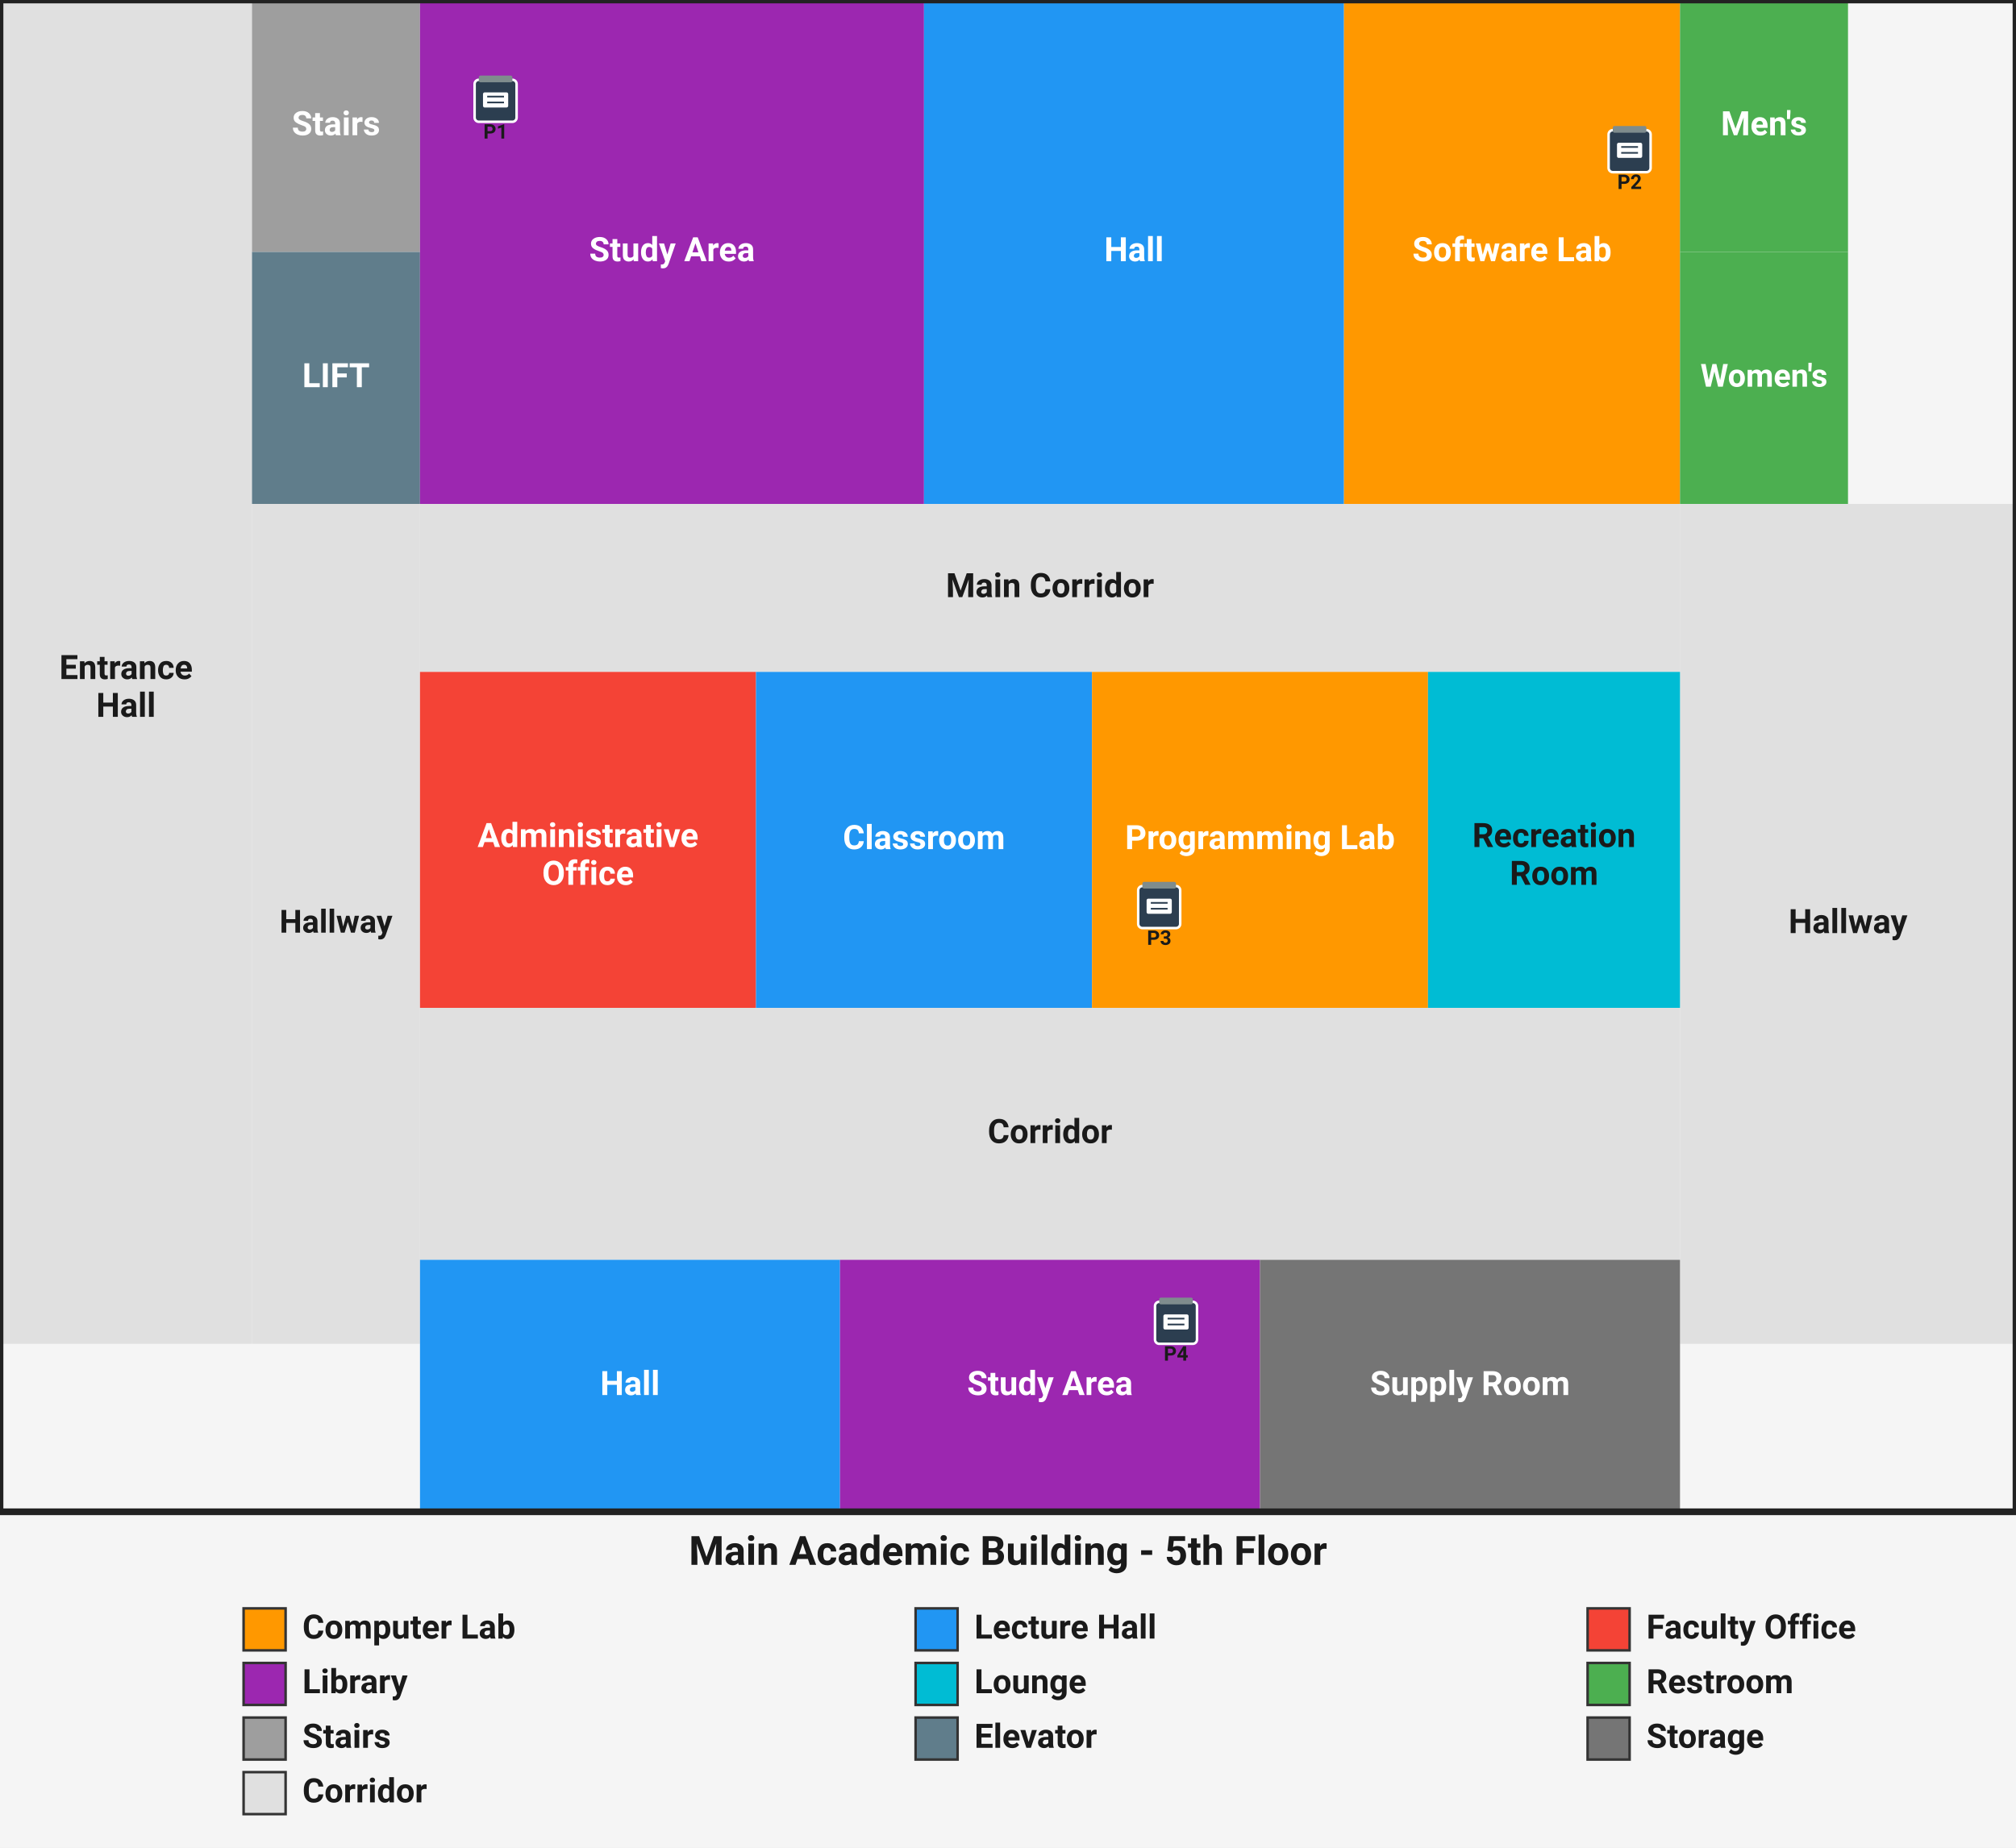
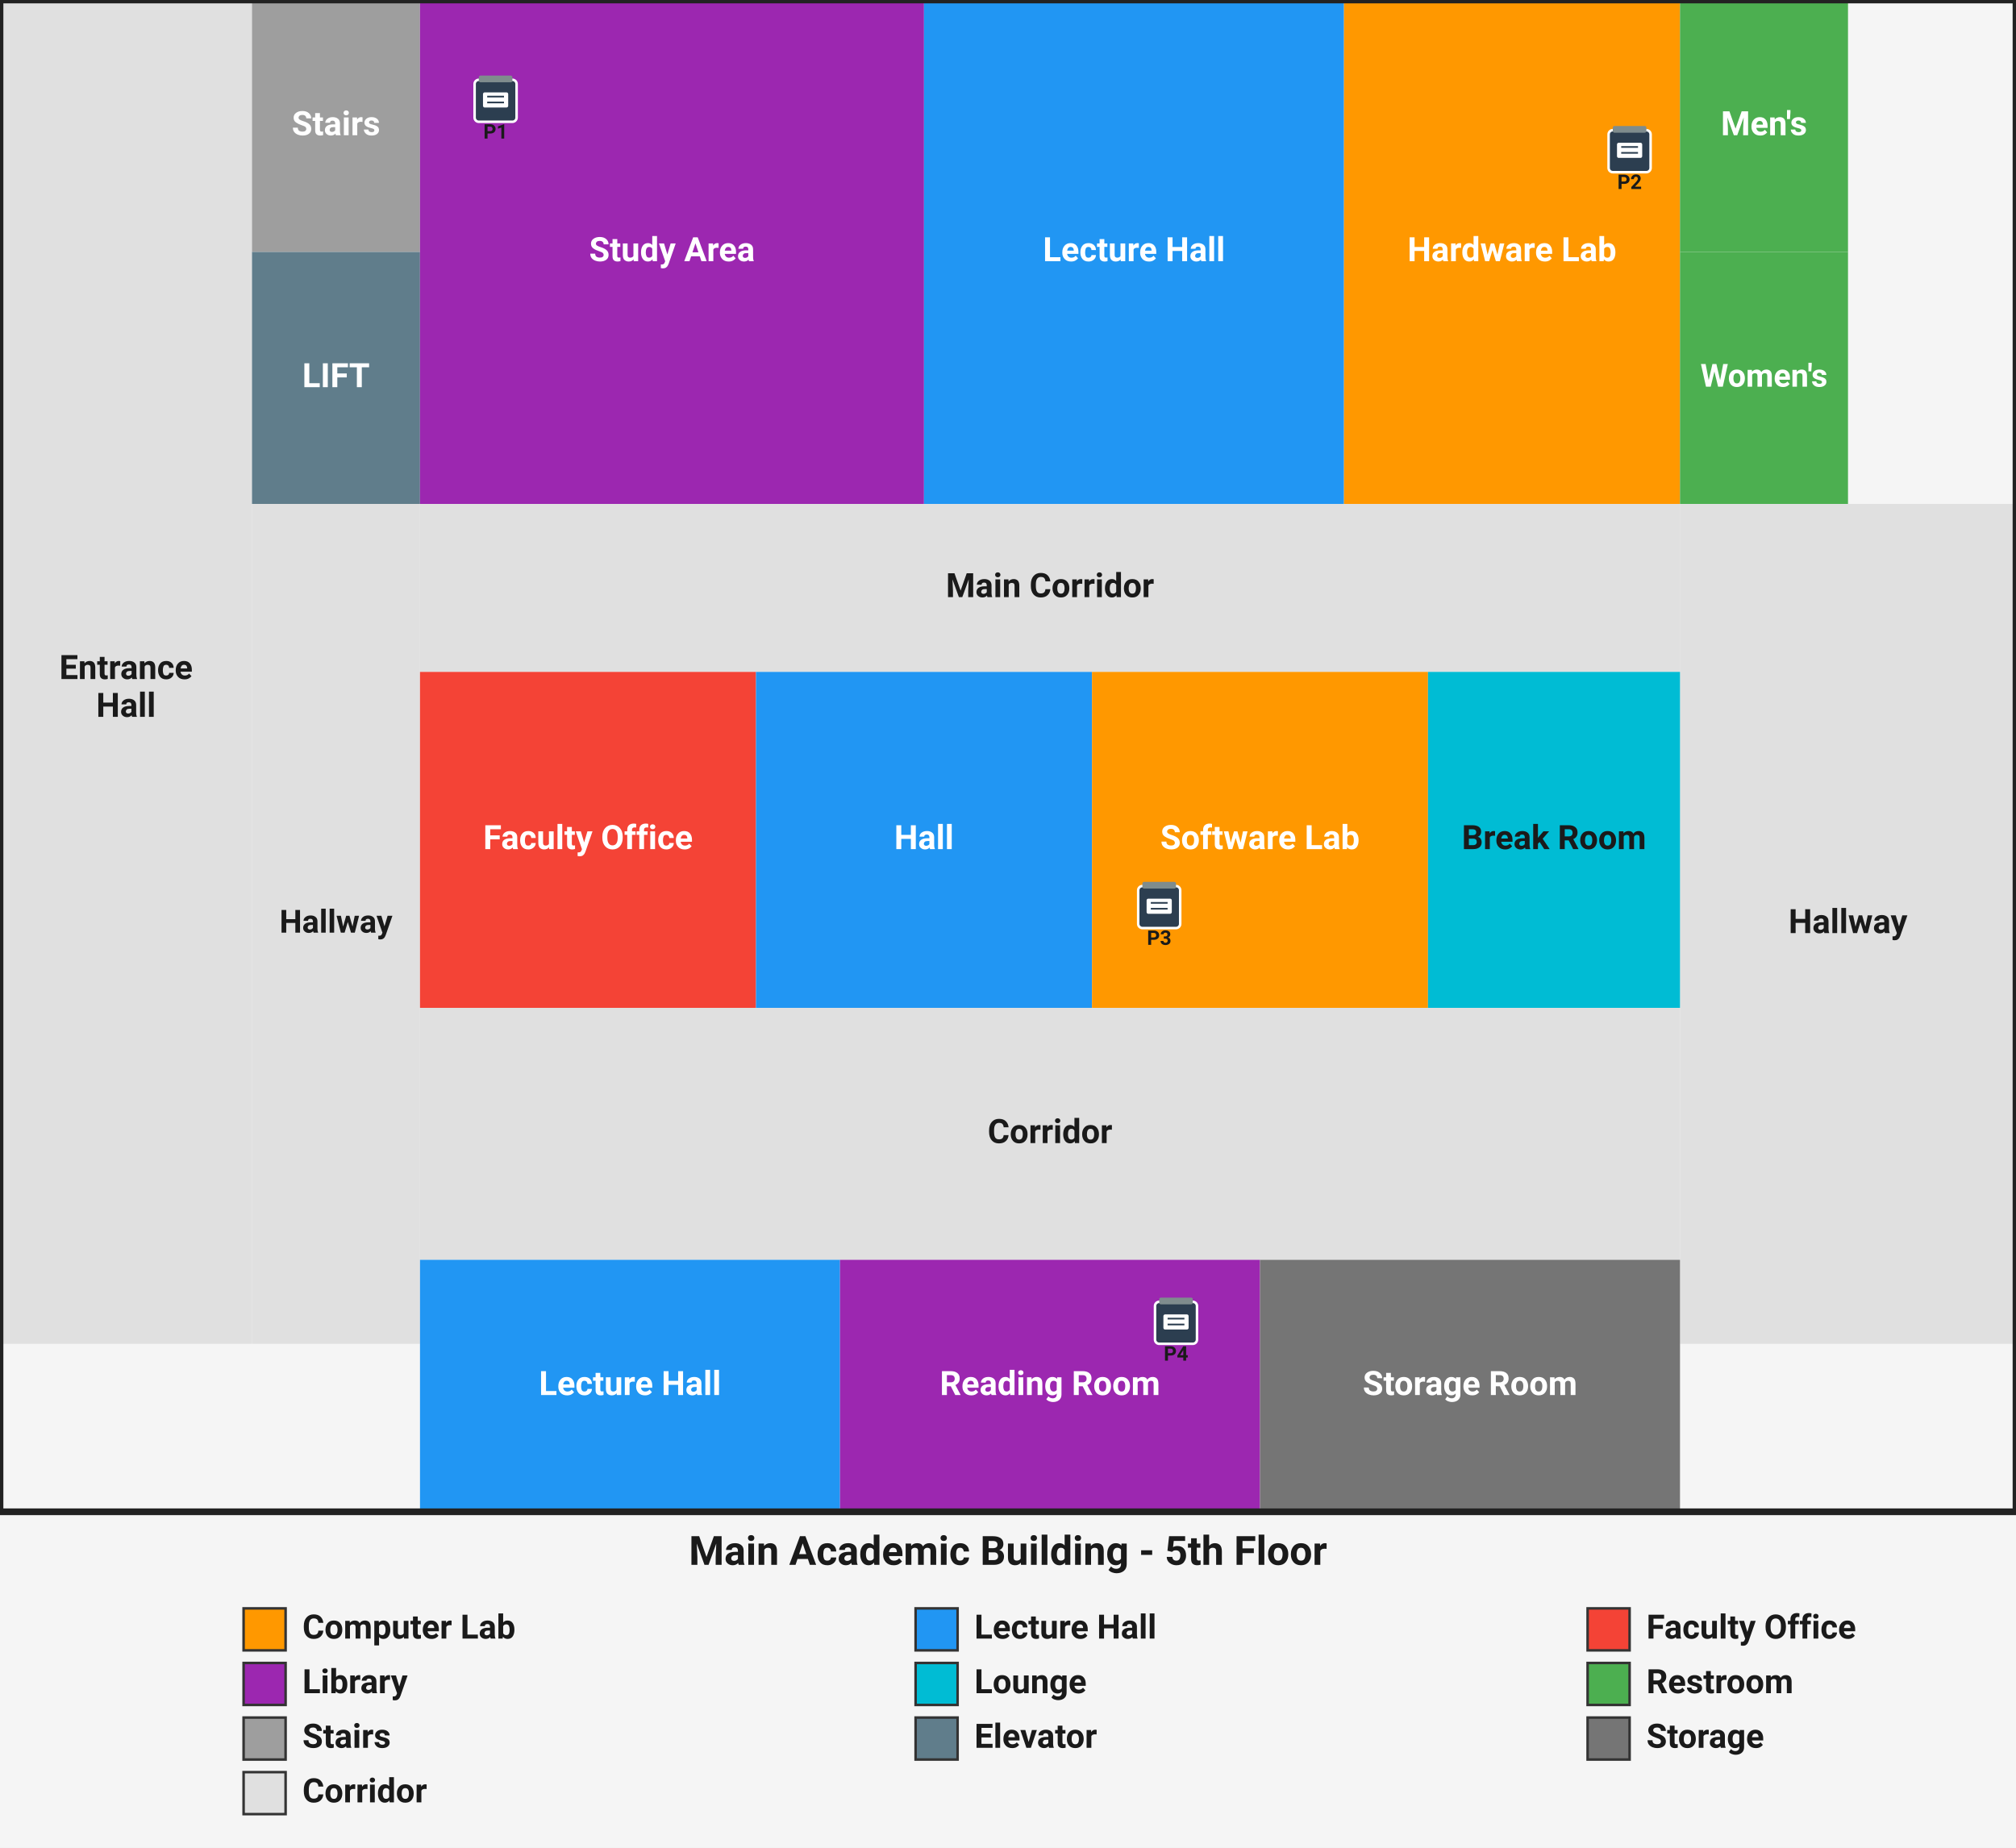
<svg xmlns="http://www.w3.org/2000/svg" viewBox="0 0 2400 2200" width="2400" height="2200" style="display:block; max-width:100%; height:auto;">
  <defs>
    <style>
      text { 
        -webkit-font-smoothing: antialiased;
        -moz-osx-font-smoothing: grayscale;
      }
    </style>
  </defs>
  <rect x="0" y="0" width="2400" height="2200" fill="#f5f5f5" />
  <rect x="0" y="0" width="300" height="1600" fill="#E0E0E0" stroke="none" />
  <g>
    <text x="150.0" y="797.5" font-family="Roboto,Segoe UI,Arial,sans-serif" font-size="40" font-weight="600" fill="#1a1a1a" text-anchor="middle" dominant-baseline="middle">
                  Entrance
                </text>
    <text x="150.0" y="842.5" font-family="Roboto,Segoe UI,Arial,sans-serif" font-size="40" font-weight="600" fill="#1a1a1a" text-anchor="middle" dominant-baseline="middle">
                  Hall
                </text>
  </g>
  <rect x="300" y="0" width="200" height="300" fill="#9E9E9E" stroke="none" />
  <text x="400.0" y="150.0" font-family="Roboto,Segoe UI,Arial,sans-serif" font-size="40" font-weight="600" fill="white" text-anchor="middle" dominant-baseline="middle">
              Stairs
            </text>
  <rect x="300" y="300" width="200" height="300" fill="#607D8B" stroke="none" />
  <text x="400.0" y="450.0" font-family="Roboto,Segoe UI,Arial,sans-serif" font-size="40" font-weight="600" fill="white" text-anchor="middle" dominant-baseline="middle">
              LIFT
            </text>
  <rect x="300" y="600" width="200" height="1000" fill="#E0E0E0" stroke="none" />
  <text x="400.0" y="1100.0" font-family="Roboto,Segoe UI,Arial,sans-serif" font-size="38" font-weight="600" fill="#1a1a1a" text-anchor="middle" dominant-baseline="middle">
              Hallway
            </text>
  <rect x="500" y="0" width="600" height="600" fill="#9C27B0" stroke="none" />
  <text x="800.0" y="300.0" font-family="Roboto,Segoe UI,Arial,sans-serif" font-size="40" font-weight="600" fill="white" text-anchor="middle" dominant-baseline="middle">
              Study Area
            </text>
  <rect x="1100" y="0" width="500" height="600" fill="#2196F3" stroke="none" />
  <text x="1350.0" y="300.0" font-family="Roboto,Segoe UI,Arial,sans-serif" font-size="40" font-weight="600" fill="white" text-anchor="middle" dominant-baseline="middle">
-               Hall
+               Lecture Hall
            </text>
  <rect x="1600" y="0" width="400" height="600" fill="#FF9800" stroke="none" />
  <text x="1800.0" y="300.0" font-family="Roboto,Segoe UI,Arial,sans-serif" font-size="40" font-weight="600" fill="white" text-anchor="middle" dominant-baseline="middle">
-               Software Lab
+               Hardware Lab
            </text>
  <rect x="500" y="600" width="1500" height="200" fill="#E0E0E0" stroke="none" />
  <text x="1250.0" y="700.0" font-family="Roboto,Segoe UI,Arial,sans-serif" font-size="40" font-weight="600" fill="#1a1a1a" text-anchor="middle" dominant-baseline="middle">
              Main Corridor
            </text>
  <rect x="2000" y="0" width="200" height="300" fill="#4CAF50" stroke="none" />
  <text x="2100.0" y="150.0" font-family="Roboto,Segoe UI,Arial,sans-serif" font-size="40" font-weight="600" fill="white" text-anchor="middle" dominant-baseline="middle">
              Men's
            </text>
  <rect x="2000" y="300" width="200" height="300" fill="#4CAF50" stroke="none" />
  <text x="2100.0" y="450.0" font-family="Roboto,Segoe UI,Arial,sans-serif" font-size="38" font-weight="600" fill="white" text-anchor="middle" dominant-baseline="middle">
              Women's
            </text>
  <rect x="2000" y="600" width="400" height="1000" fill="#E0E0E0" stroke="none" />
  <text x="2200.0" y="1100.0" font-family="Roboto,Segoe UI,Arial,sans-serif" font-size="40" font-weight="600" fill="#1a1a1a" text-anchor="middle" dominant-baseline="middle">
              Hallway
            </text>
  <rect x="500" y="800" width="400" height="400" fill="#F44336" stroke="none" />
-   <g>
-     <text x="700.0" y="997.5" font-family="Roboto,Segoe UI,Arial,sans-serif" font-size="40" font-weight="600" fill="white" text-anchor="middle" dominant-baseline="middle">
-                   Administrative
-                 </text>
-     <text x="700.0" y="1042.5" font-family="Roboto,Segoe UI,Arial,sans-serif" font-size="40" font-weight="600" fill="white" text-anchor="middle" dominant-baseline="middle">
-                   Office
-                 </text>
-   </g>
+   <text x="700.0" y="1000.0" font-family="Roboto,Segoe UI,Arial,sans-serif" font-size="40" font-weight="600" fill="white" text-anchor="middle" dominant-baseline="middle">
+               Faculty Office
+             </text>
  <rect x="900" y="800" width="400" height="400" fill="#2196F3" stroke="none" />
  <text x="1100.0" y="1000.0" font-family="Roboto,Segoe UI,Arial,sans-serif" font-size="40" font-weight="600" fill="white" text-anchor="middle" dominant-baseline="middle">
-               Classroom
+               Hall
            </text>
  <rect x="1300" y="800" width="400" height="400" fill="#FF9800" stroke="none" />
  <text x="1500.0" y="1000.0" font-family="Roboto,Segoe UI,Arial,sans-serif" font-size="40" font-weight="600" fill="white" text-anchor="middle" dominant-baseline="middle">
-               Programming Lab
+               Software Lab
            </text>
  <rect x="1700" y="800" width="300" height="400" fill="#00BCD4" stroke="none" />
-   <g>
-     <text x="1850.0" y="997.5" font-family="Roboto,Segoe UI,Arial,sans-serif" font-size="40" font-weight="600" fill="#1a1a1a" text-anchor="middle" dominant-baseline="middle">
-                   Recreation
-                 </text>
-     <text x="1850.0" y="1042.5" font-family="Roboto,Segoe UI,Arial,sans-serif" font-size="40" font-weight="600" fill="#1a1a1a" text-anchor="middle" dominant-baseline="middle">
-                   Room
-                 </text>
-   </g>
+   <text x="1850.0" y="1000.0" font-family="Roboto,Segoe UI,Arial,sans-serif" font-size="40" font-weight="600" fill="#1a1a1a" text-anchor="middle" dominant-baseline="middle">
+               Break Room
+             </text>
  <rect x="500" y="1200" width="1500" height="300" fill="#E0E0E0" stroke="none" />
  <text x="1250.0" y="1350.0" font-family="Roboto,Segoe UI,Arial,sans-serif" font-size="40" font-weight="600" fill="#1a1a1a" text-anchor="middle" dominant-baseline="middle">
              Corridor
            </text>
  <rect x="500" y="1500" width="500" height="300" fill="#2196F3" stroke="none" />
  <text x="750.0" y="1650.0" font-family="Roboto,Segoe UI,Arial,sans-serif" font-size="40" font-weight="600" fill="white" text-anchor="middle" dominant-baseline="middle">
-               Hall
+               Lecture Hall
            </text>
  <rect x="1000" y="1500" width="500" height="300" fill="#9C27B0" stroke="none" />
  <text x="1250.0" y="1650.0" font-family="Roboto,Segoe UI,Arial,sans-serif" font-size="40" font-weight="600" fill="white" text-anchor="middle" dominant-baseline="middle">
-               Study Area
+               Reading Room
            </text>
  <rect x="1500" y="1500" width="500" height="300" fill="#757575" stroke="none" />
  <text x="1750.0" y="1650.0" font-family="Roboto,Segoe UI,Arial,sans-serif" font-size="40" font-weight="600" fill="white" text-anchor="middle" dominant-baseline="middle">
-               Supply Room
+               Storage Room
            </text>
  <rect x="565.0" y="95.0" width="50" height="50" fill="#2C3E50" stroke="#FFF" stroke-width="3" rx="5" />
  <rect x="570.0" y="90.0" width="40" height="8" fill="#7F8C8D" rx="2" />
  <rect x="575.0" y="110.0" width="30" height="18" fill="white" rx="2" />
  <line x1="580.0" y1="115.0" x2="600.0" y2="115.0" stroke="#2C3E50" stroke-width="2" />
  <line x1="580.0" y1="122.0" x2="600.0" y2="122.0" stroke="#2C3E50" stroke-width="2" />
  <text x="590.0" y="165.0" font-family="Roboto,Segoe UI,Arial,sans-serif" font-size="24" font-weight="700" fill="#1a1a1a" text-anchor="middle">
      P1
    </text>
  <rect x="1915.0" y="155.0" width="50" height="50" fill="#2C3E50" stroke="#FFF" stroke-width="3" rx="5" />
  <rect x="1920.0" y="150.0" width="40" height="8" fill="#7F8C8D" rx="2" />
  <rect x="1925.0" y="170.0" width="30" height="18" fill="white" rx="2" />
  <line x1="1930.0" y1="175.0" x2="1950.0" y2="175.0" stroke="#2C3E50" stroke-width="2" />
  <line x1="1930.0" y1="182.0" x2="1950.0" y2="182.0" stroke="#2C3E50" stroke-width="2" />
  <text x="1940.0" y="225.0" font-family="Roboto,Segoe UI,Arial,sans-serif" font-size="24" font-weight="700" fill="#1a1a1a" text-anchor="middle">
      P2
    </text>
  <rect x="1355.0" y="1055.0" width="50" height="50" fill="#2C3E50" stroke="#FFF" stroke-width="3" rx="5" />
  <rect x="1360.0" y="1050.0" width="40" height="8" fill="#7F8C8D" rx="2" />
  <rect x="1365.0" y="1070.0" width="30" height="18" fill="white" rx="2" />
  <line x1="1370.0" y1="1075.0" x2="1390.0" y2="1075.0" stroke="#2C3E50" stroke-width="2" />
  <line x1="1370.0" y1="1082.0" x2="1390.0" y2="1082.0" stroke="#2C3E50" stroke-width="2" />
  <text x="1380.0" y="1125.0" font-family="Roboto,Segoe UI,Arial,sans-serif" font-size="24" font-weight="700" fill="#1a1a1a" text-anchor="middle">
      P3
    </text>
  <rect x="1375.0" y="1550.0" width="50" height="50" fill="#2C3E50" stroke="#FFF" stroke-width="3" rx="5" />
  <rect x="1380.0" y="1545.0" width="40" height="8" fill="#7F8C8D" rx="2" />
  <rect x="1385.0" y="1565.0" width="30" height="18" fill="white" rx="2" />
  <line x1="1390.0" y1="1570.0" x2="1410.0" y2="1570.0" stroke="#2C3E50" stroke-width="2" />
  <line x1="1390.0" y1="1577.0" x2="1410.0" y2="1577.0" stroke="#2C3E50" stroke-width="2" />
  <text x="1400.0" y="1620.0" font-family="Roboto,Segoe UI,Arial,sans-serif" font-size="24" font-weight="700" fill="#1a1a1a" text-anchor="middle">
      P4
    </text>
  <rect x="0" y="0" width="2400" height="1800" fill="none" stroke="#222" stroke-width="8" />
  <text x="1200.0" y="1850" font-family="Roboto,Segoe UI,Arial,sans-serif" font-size="48" font-weight="700" fill="#1a1a1a" text-anchor="middle" dominant-baseline="middle">
          Main Academic Building - 5th Floor
        </text>
  <rect x="290.0" y="1915.0" width="50" height="50" fill="#FF9800" stroke="#333" stroke-width="3" />
  <text x="360.0" y="1940" font-family="Roboto,Segoe UI,Arial,sans-serif" font-size="40" font-weight="700" fill="#1a1a1a" text-anchor="start" dominant-baseline="middle">
          Computer Lab
        </text>
  <rect x="1090.0" y="1915.0" width="50" height="50" fill="#2196F3" stroke="#333" stroke-width="3" />
  <text x="1160.0" y="1940" font-family="Roboto,Segoe UI,Arial,sans-serif" font-size="40" font-weight="700" fill="#1a1a1a" text-anchor="start" dominant-baseline="middle">
          Lecture Hall
        </text>
  <rect x="1890.0" y="1915.0" width="50" height="50" fill="#F44336" stroke="#333" stroke-width="3" />
  <text x="1960.0" y="1940" font-family="Roboto,Segoe UI,Arial,sans-serif" font-size="40" font-weight="700" fill="#1a1a1a" text-anchor="start" dominant-baseline="middle">
          Faculty Office
        </text>
  <rect x="290.0" y="1980.0" width="50" height="50" fill="#9C27B0" stroke="#333" stroke-width="3" />
  <text x="360.0" y="2005" font-family="Roboto,Segoe UI,Arial,sans-serif" font-size="40" font-weight="700" fill="#1a1a1a" text-anchor="start" dominant-baseline="middle">
          Library
        </text>
  <rect x="1090.0" y="1980.0" width="50" height="50" fill="#00BCD4" stroke="#333" stroke-width="3" />
  <text x="1160.0" y="2005" font-family="Roboto,Segoe UI,Arial,sans-serif" font-size="40" font-weight="700" fill="#1a1a1a" text-anchor="start" dominant-baseline="middle">
          Lounge
        </text>
  <rect x="1890.0" y="1980.0" width="50" height="50" fill="#4CAF50" stroke="#333" stroke-width="3" />
  <text x="1960.0" y="2005" font-family="Roboto,Segoe UI,Arial,sans-serif" font-size="40" font-weight="700" fill="#1a1a1a" text-anchor="start" dominant-baseline="middle">
          Restroom
        </text>
  <rect x="290.0" y="2045.0" width="50" height="50" fill="#9E9E9E" stroke="#333" stroke-width="3" />
  <text x="360.0" y="2070" font-family="Roboto,Segoe UI,Arial,sans-serif" font-size="40" font-weight="700" fill="#1a1a1a" text-anchor="start" dominant-baseline="middle">
          Stairs
        </text>
  <rect x="1090.0" y="2045.0" width="50" height="50" fill="#607D8B" stroke="#333" stroke-width="3" />
  <text x="1160.0" y="2070" font-family="Roboto,Segoe UI,Arial,sans-serif" font-size="40" font-weight="700" fill="#1a1a1a" text-anchor="start" dominant-baseline="middle">
          Elevator
        </text>
  <rect x="1890.0" y="2045.0" width="50" height="50" fill="#757575" stroke="#333" stroke-width="3" />
  <text x="1960.0" y="2070" font-family="Roboto,Segoe UI,Arial,sans-serif" font-size="40" font-weight="700" fill="#1a1a1a" text-anchor="start" dominant-baseline="middle">
          Storage
        </text>
  <rect x="290.0" y="2110.0" width="50" height="50" fill="#E0E0E0" stroke="#333" stroke-width="3" />
  <text x="360.0" y="2135" font-family="Roboto,Segoe UI,Arial,sans-serif" font-size="40" font-weight="700" fill="#1a1a1a" text-anchor="start" dominant-baseline="middle">
          Corridor
        </text>
</svg>
